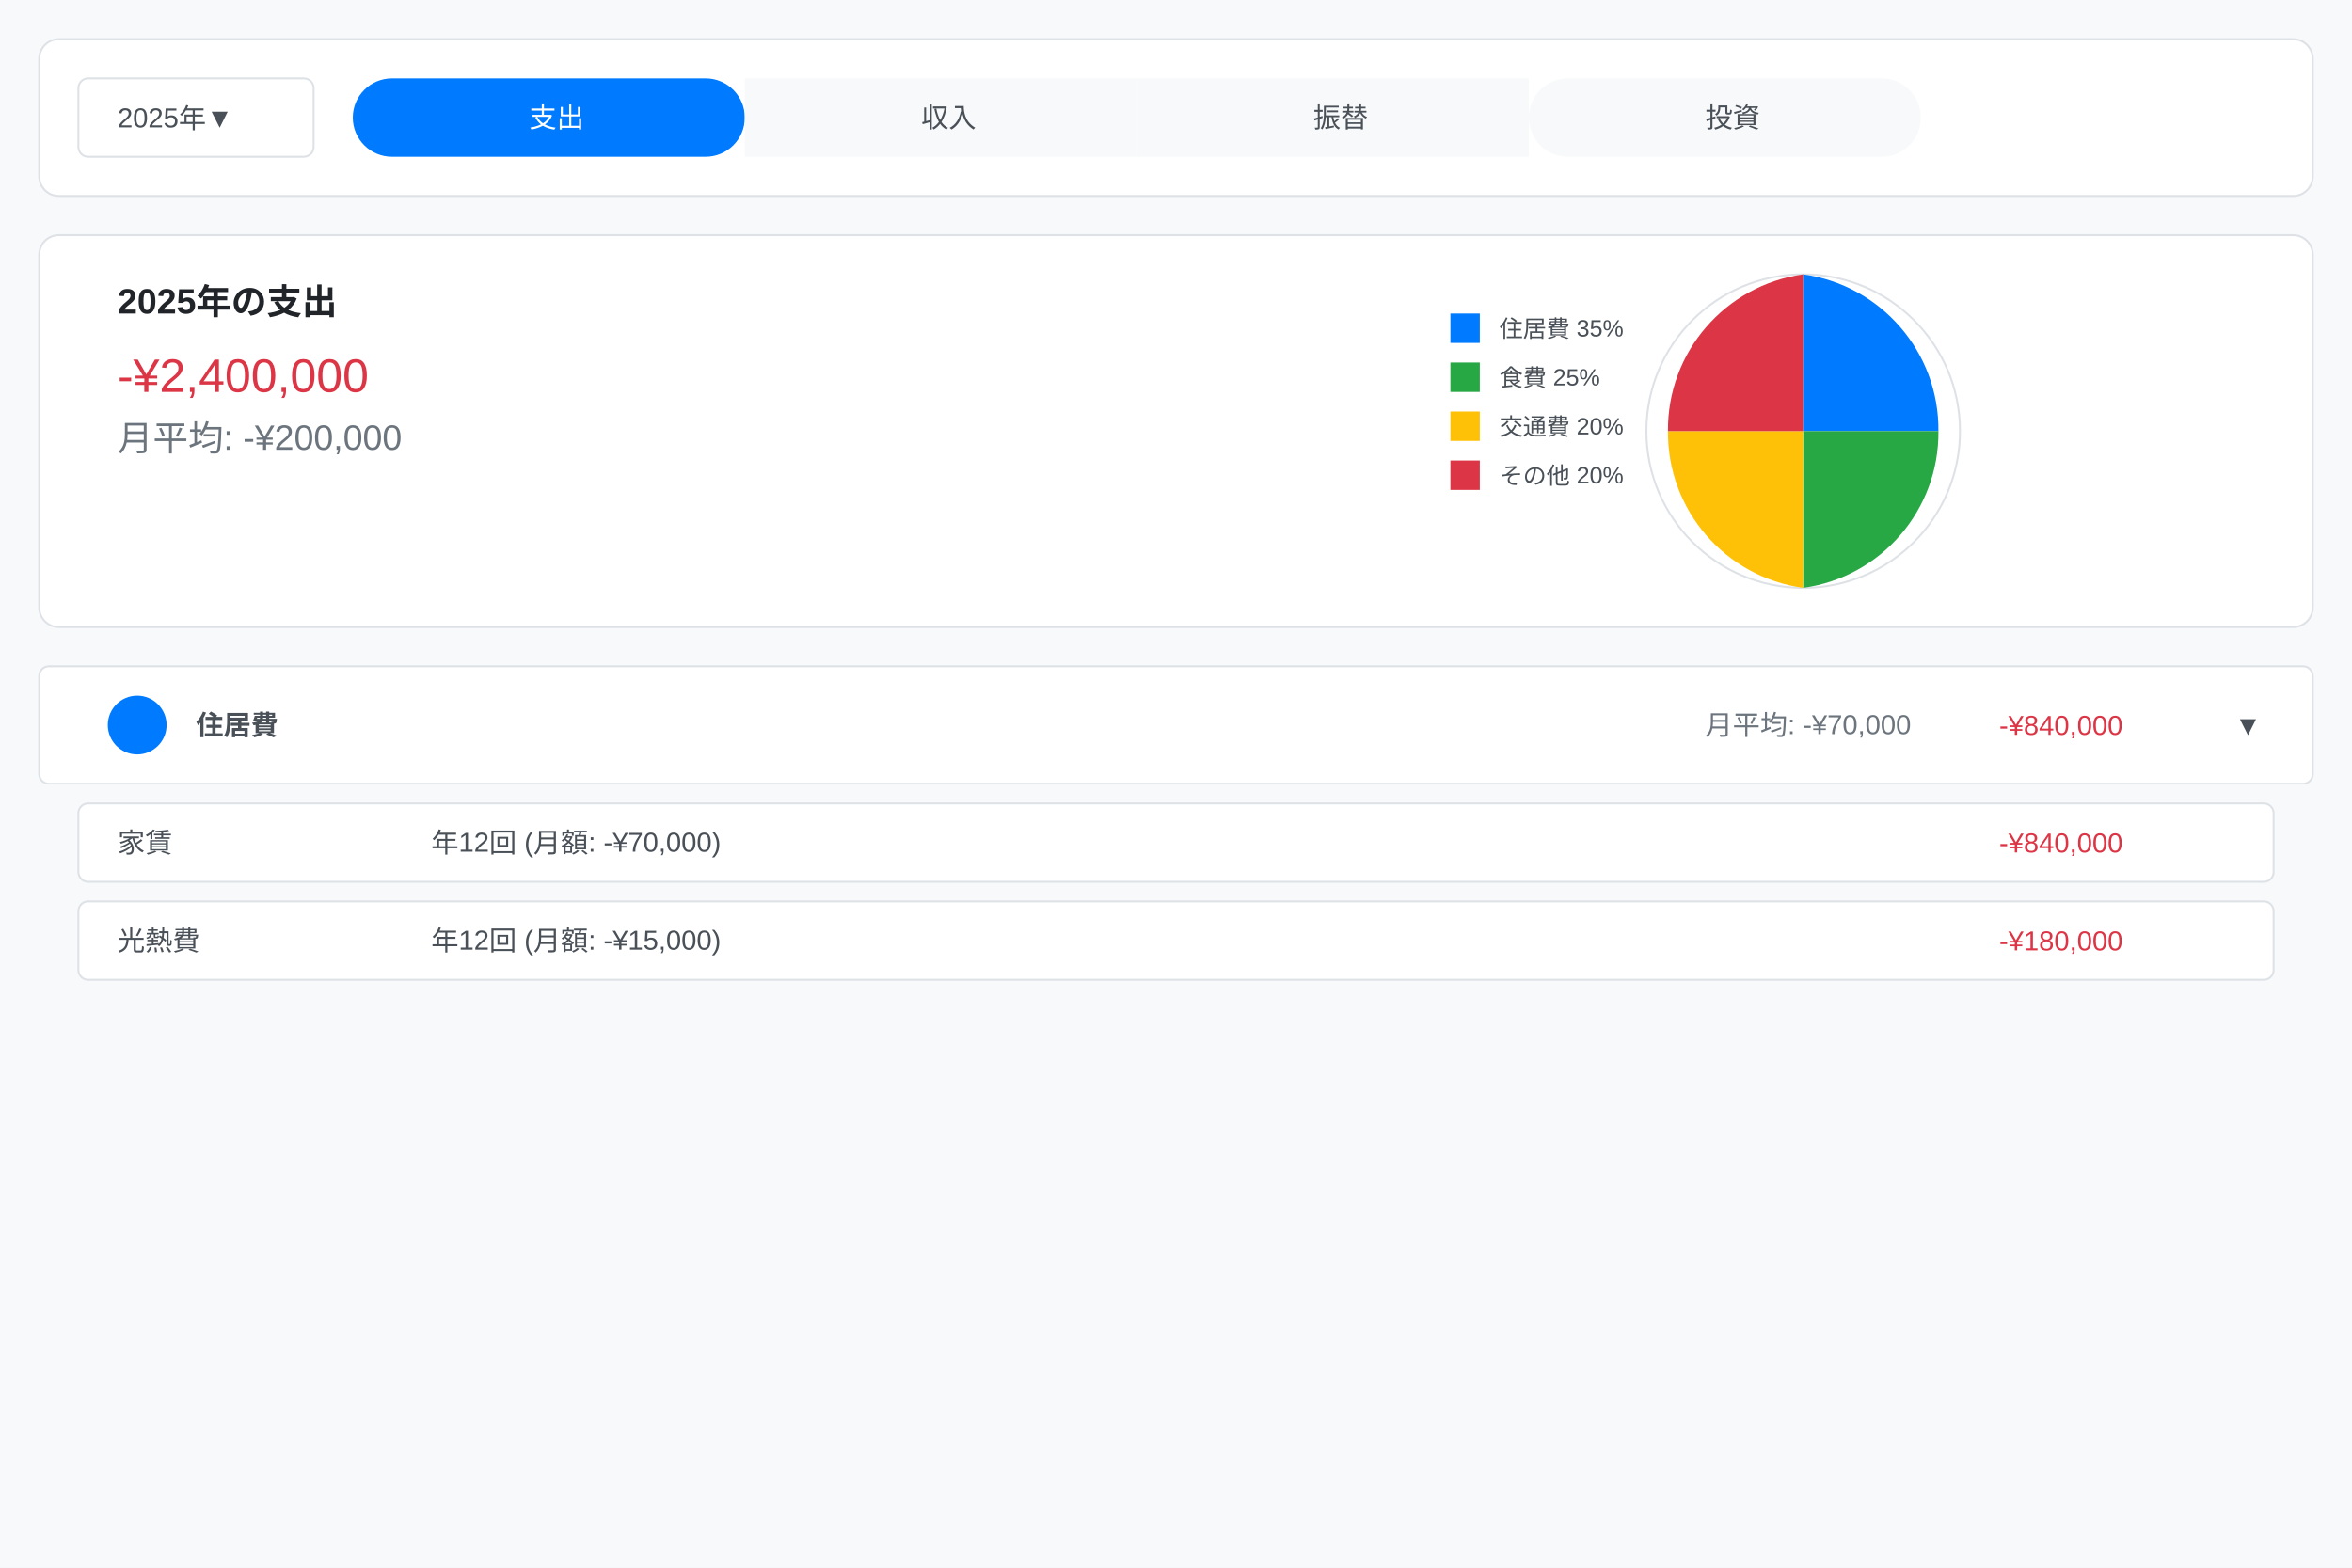
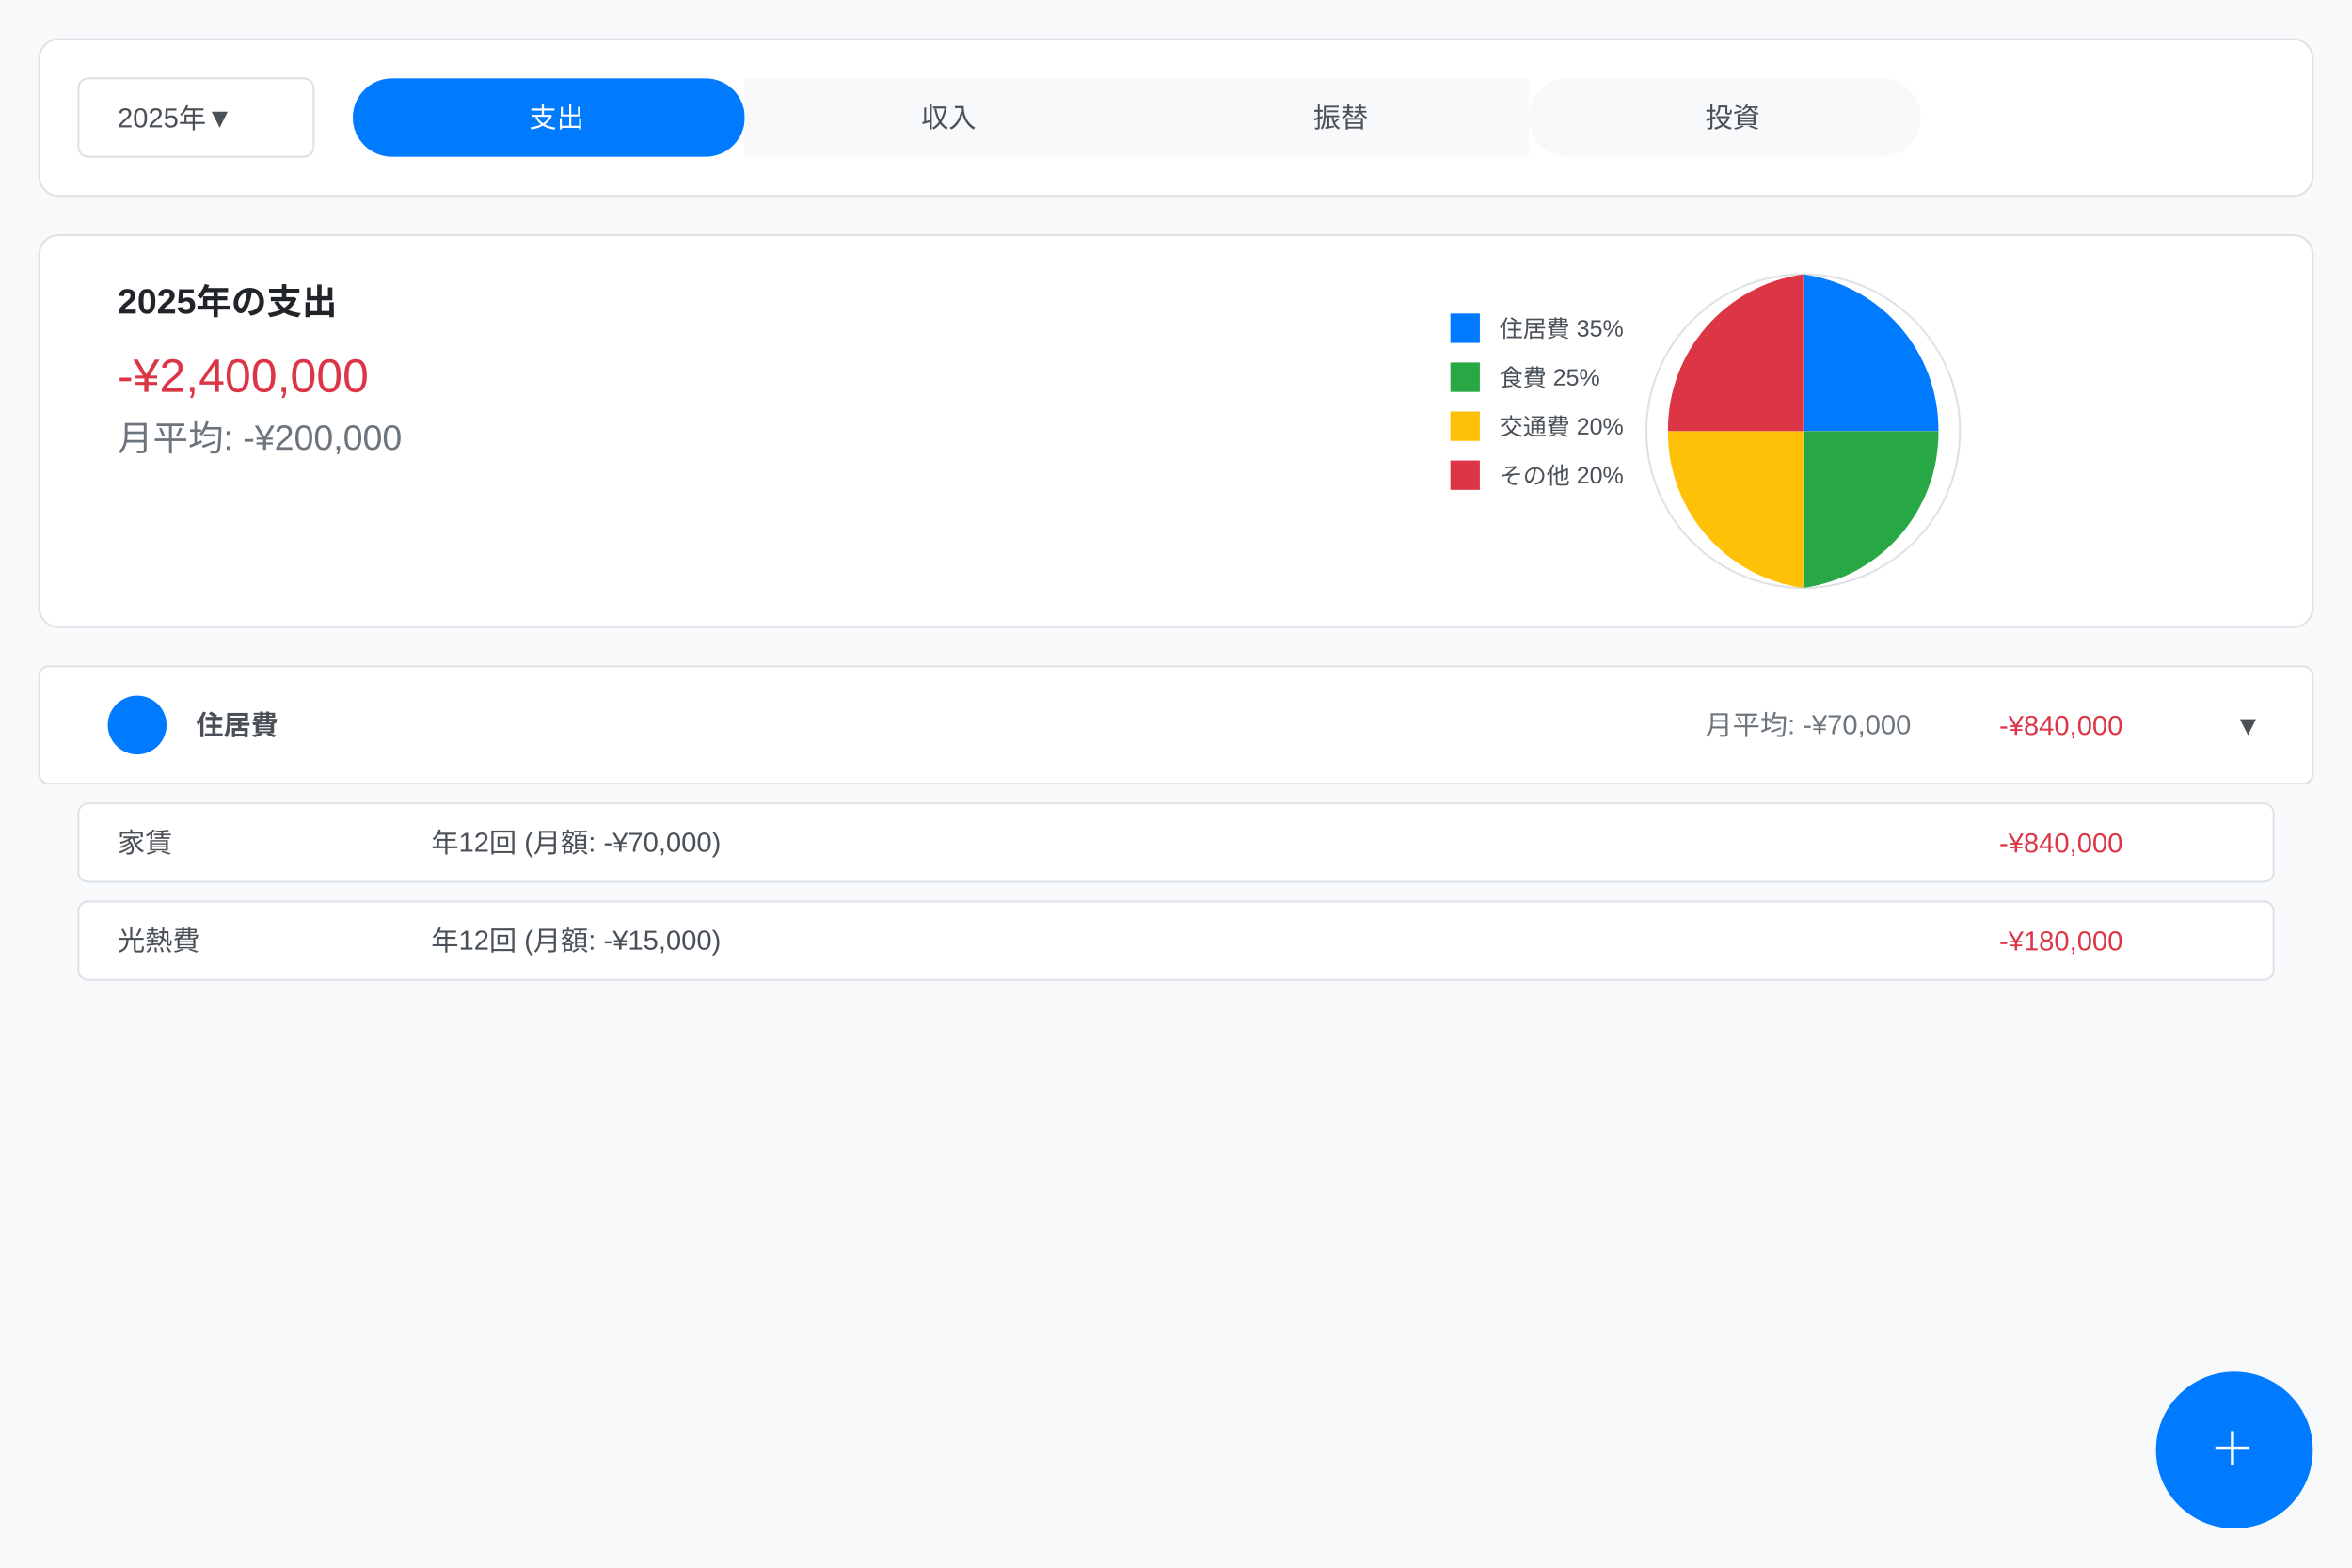
<svg xmlns="http://www.w3.org/2000/svg" width="1200" height="800" viewBox="0 0 1200 800">
  <rect width="1200" height="800" fill="#f8f9fa" />
  <rect x="20" y="20" width="1160" height="80" rx="10" fill="#ffffff" stroke="#dee2e6" />
  <g transform="translate(40, 40)">
    <rect width="120" height="40" rx="5" fill="#ffffff" stroke="#dee2e6" />
    <text x="20" y="25" font-family="Arial" font-size="14" fill="#495057">2025年▼</text>
    <g transform="translate(140, 0)">
      <rect width="200" height="40" rx="20" fill="#007bff" />
      <rect x="200" width="200" height="40" rx="0" fill="#f8f9fa" />
      <rect x="400" width="200" height="40" rx="0" fill="#f8f9fa" />
      <rect x="600" width="200" height="40" rx="20" fill="#f8f9fa" />
      <text x="90" y="25" font-family="Arial" font-size="14" fill="#ffffff">支出</text>
      <text x="290" y="25" font-family="Arial" font-size="14" fill="#495057">収入</text>
      <text x="490" y="25" font-family="Arial" font-size="14" fill="#495057">振替</text>
      <text x="690" y="25" font-family="Arial" font-size="14" fill="#495057">投資</text>
    </g>
  </g>
  <g transform="translate(20, 120)">
    <rect width="1160" height="200" rx="10" fill="#ffffff" stroke="#dee2e6" />
    <text x="40" y="40" font-family="Arial" font-size="18" font-weight="bold" fill="#212529">2025年の支出</text>
    <text x="40" y="80" font-family="Arial" font-size="24" fill="#dc3545">-¥2,400,000</text>
    <text x="40" y="110" font-family="Arial" font-size="18" fill="#6c757d">月平均: -¥200,000</text>
    <circle cx="900" cy="100" r="80" fill="none" stroke="#dee2e6" />
    <path d="M900,100 L900,20 A80,80 0 0,1 969,100 Z" fill="#007bff" />
    <path d="M900,100 L969,100 A80,80 0 0,1 900,180 Z" fill="#28a745" />
    <path d="M900,100 L900,180 A80,80 0 0,1 831,100 Z" fill="#ffc107" />
    <path d="M900,100 L831,100 A80,80 0 0,1 900,20 Z" fill="#dc3545" />
    <g transform="translate(720, 40)">
      <rect width="15" height="15" fill="#007bff" />
      <text x="25" y="12" font-family="Arial" font-size="12" fill="#495057">住居費 35%</text>
      <rect y="25" width="15" height="15" fill="#28a745" />
      <text x="25" y="37" font-family="Arial" font-size="12" fill="#495057">食費 25%</text>
      <rect y="50" width="15" height="15" fill="#ffc107" />
      <text x="25" y="62" font-family="Arial" font-size="12" fill="#495057">交通費 20%</text>
      <rect y="75" width="15" height="15" fill="#dc3545" />
      <text x="25" y="87" font-family="Arial" font-size="12" fill="#495057">その他 20%</text>
    </g>
  </g>
  <g transform="translate(20, 340)" id="expense-view">
    <rect width="1160" height="60" rx="5" fill="#ffffff" stroke="#dee2e6" />
    <circle cx="50" cy="30" r="15" fill="#007bff" />
    <text x="80" y="35" font-family="Arial" font-size="14" font-weight="bold" fill="#495057">住居費</text>
    <text x="850" y="35" font-family="Arial" font-size="14" fill="#6c757d">月平均: -¥70,000</text>
    <text x="1000" y="35" font-family="Arial" font-size="14" fill="#dc3545">-¥840,000</text>
    <text x="1120" y="35" font-family="Arial" font-size="14" fill="#495057">▼</text>
    <g transform="translate(0, 60)">
      <rect width="1160" height="120" fill="#f8f9fa" />
      <rect x="20" y="10" width="1120" height="40" rx="5" fill="#ffffff" stroke="#dee2e6" />
      <text x="40" y="35" font-family="Arial" font-size="14" fill="#495057">家賃</text>
      <text x="200" y="35" font-family="Arial" font-size="14" fill="#495057">年12回 (月額: -¥70,000)</text>
      <text x="1000" y="35" font-family="Arial" font-size="14" fill="#dc3545">-¥840,000</text>
      <rect x="20" y="60" width="1120" height="40" rx="5" fill="#ffffff" stroke="#dee2e6" />
      <text x="40" y="85" font-family="Arial" font-size="14" fill="#495057">光熱費</text>
      <text x="200" y="85" font-family="Arial" font-size="14" fill="#495057">年12回 (月額: -¥15,000)</text>
      <text x="1000" y="85" font-family="Arial" font-size="14" fill="#dc3545">-¥180,000</text>
    </g>
  </g>
  <g transform="translate(20, 340)" id="income-view" display="none">
    <rect width="1160" height="60" rx="5" fill="#ffffff" stroke="#dee2e6" />
    <circle cx="50" cy="30" r="15" fill="#28a745" />
    <text x="80" y="35" font-family="Arial" font-size="14" font-weight="bold" fill="#495057">給与収入</text>
    <text x="850" y="35" font-family="Arial" font-size="14" fill="#6c757d">月平均: +¥300,000</text>
    <text x="1000" y="35" font-family="Arial" font-size="14" fill="#28a745">+¥3,600,000</text>
    <text x="1120" y="35" font-family="Arial" font-size="14" fill="#495057">▼</text>
    <g transform="translate(0, 60)">
      <rect width="1160" height="120" fill="#f8f9fa" />
      <rect x="20" y="10" width="1120" height="40" rx="5" fill="#ffffff" stroke="#dee2e6" />
      <text x="40" y="35" font-family="Arial" font-size="14" fill="#495057">基本給</text>
      <text x="200" y="35" font-family="Arial" font-size="14" fill="#495057">年12回 (月額: +¥250,000)</text>
      <text x="1000" y="35" font-family="Arial" font-size="14" fill="#28a745">+¥3,000,000</text>
    </g>
  </g>
  <g transform="translate(20, 340)" id="transfer-view" display="none">
    <rect width="1160" height="60" rx="5" fill="#ffffff" stroke="#dee2e6" />
    <circle cx="50" cy="30" r="15" fill="#6c757d" />
    <text x="80" y="35" font-family="Arial" font-size="14" fill="#495057">普通預金</text>
    <text x="300" y="35" font-family="Arial" font-size="14" fill="#495057">→</text>
    <text x="350" y="35" font-family="Arial" font-size="14" fill="#495057">貯蓄預金</text>
    <text x="1000" y="35" font-family="Arial" font-size="14" fill="#6c757d">¥100,000</text>
    <g transform="translate(0, 70)">
      <rect width="1160" height="60" rx="5" fill="#ffffff" stroke="#dee2e6" />
      <circle cx="50" cy="30" r="15" fill="#6c757d" />
      <text x="80" y="35" font-family="Arial" font-size="14" fill="#495057">貯蓄預金</text>
      <text x="300" y="35" font-family="Arial" font-size="14" fill="#495057">→</text>
      <text x="350" y="35" font-family="Arial" font-size="14" fill="#495057">投資用口座</text>
      <text x="1000" y="35" font-family="Arial" font-size="14" fill="#6c757d">¥500,000</text>
    </g>
  </g>
  <g transform="translate(20, 340)" id="investment-view" display="none">
    <rect width="1160" height="60" rx="5" fill="#ffffff" stroke="#dee2e6" />
    <circle cx="50" cy="30" r="15" fill="#20c997" />
    <text x="80" y="35" font-family="Arial" font-size="14" font-weight="bold" fill="#495057">米国株式 (VOO)</text>
    <text x="850" y="35" font-family="Arial" font-size="14" fill="#6c757d">保有数: 100株</text>
    <text x="1000" y="35" font-family="Arial" font-size="14" fill="#20c997">+¥5,000,000</text>
    <text x="1120" y="35" font-family="Arial" font-size="14" fill="#495057">▼</text>
    <g transform="translate(0, 60)">
      <rect width="1160" height="160" fill="#f8f9fa" />
      <rect x="20" y="10" width="1120" height="40" rx="5" fill="#ffffff" stroke="#dee2e6" />
      <text x="40" y="35" font-family="Arial" font-size="14" fill="#495057">購入</text>
      <text x="200" y="35" font-family="Arial" font-size="14" fill="#495057">50株 @ ¥40,000</text>
      <text x="1000" y="35" font-family="Arial" font-size="14" fill="#dc3545">-¥2,000,000</text>
      <rect x="20" y="60" width="1120" height="40" rx="5" fill="#ffffff" stroke="#dee2e6" />
      <text x="40" y="85" font-family="Arial" font-size="14" fill="#495057">購入</text>
      <text x="200" y="85" font-family="Arial" font-size="14" fill="#495057">50株 @ ¥42,000</text>
      <text x="1000" y="85" font-family="Arial" font-size="14" fill="#dc3545">-¥2,100,000</text>
      <rect x="20" y="110" width="1120" height="40" rx="5" fill="#ffffff" stroke="#dee2e6" />
      <text x="40" y="135" font-family="Arial" font-size="14" fill="#495057">配当</text>
      <text x="200" y="135" font-family="Arial" font-size="14" fill="#495057">100株 @ ¥100</text>
      <text x="1000" y="135" font-family="Arial" font-size="14" fill="#28a745">+¥10,000</text>
    </g>
  </g>
+   <circle cx="1140" cy="740" r="40" fill="#007bff" />
+   <text x="1127" y="748" font-family="Arial" font-size="24" fill="#ffffff">＋</text>
</svg>
